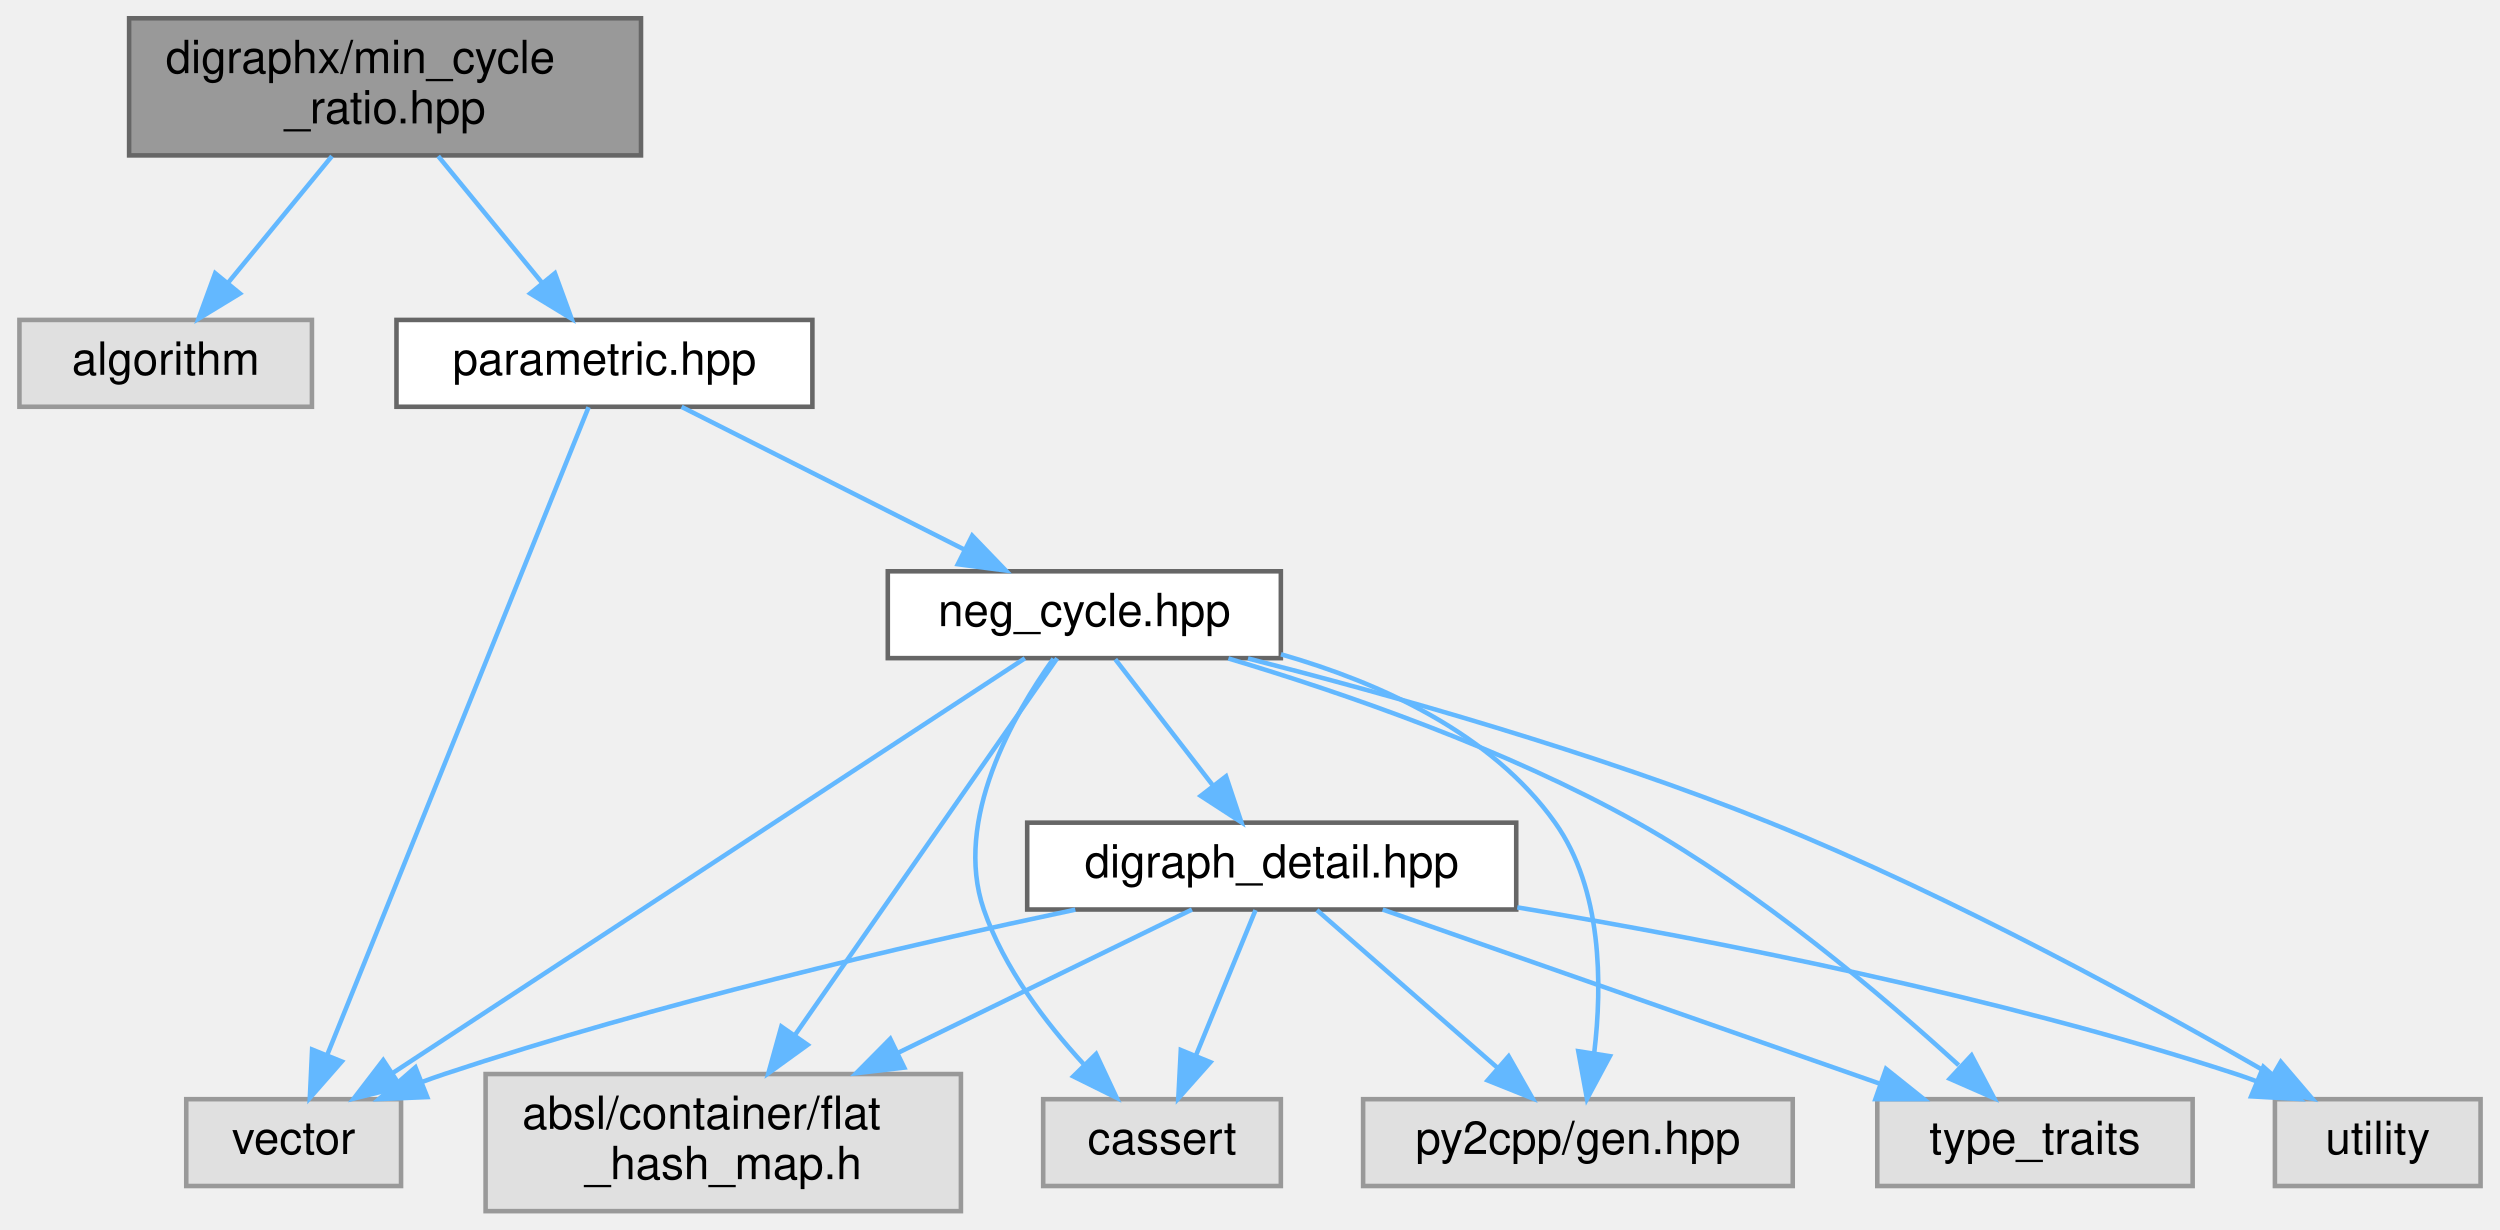
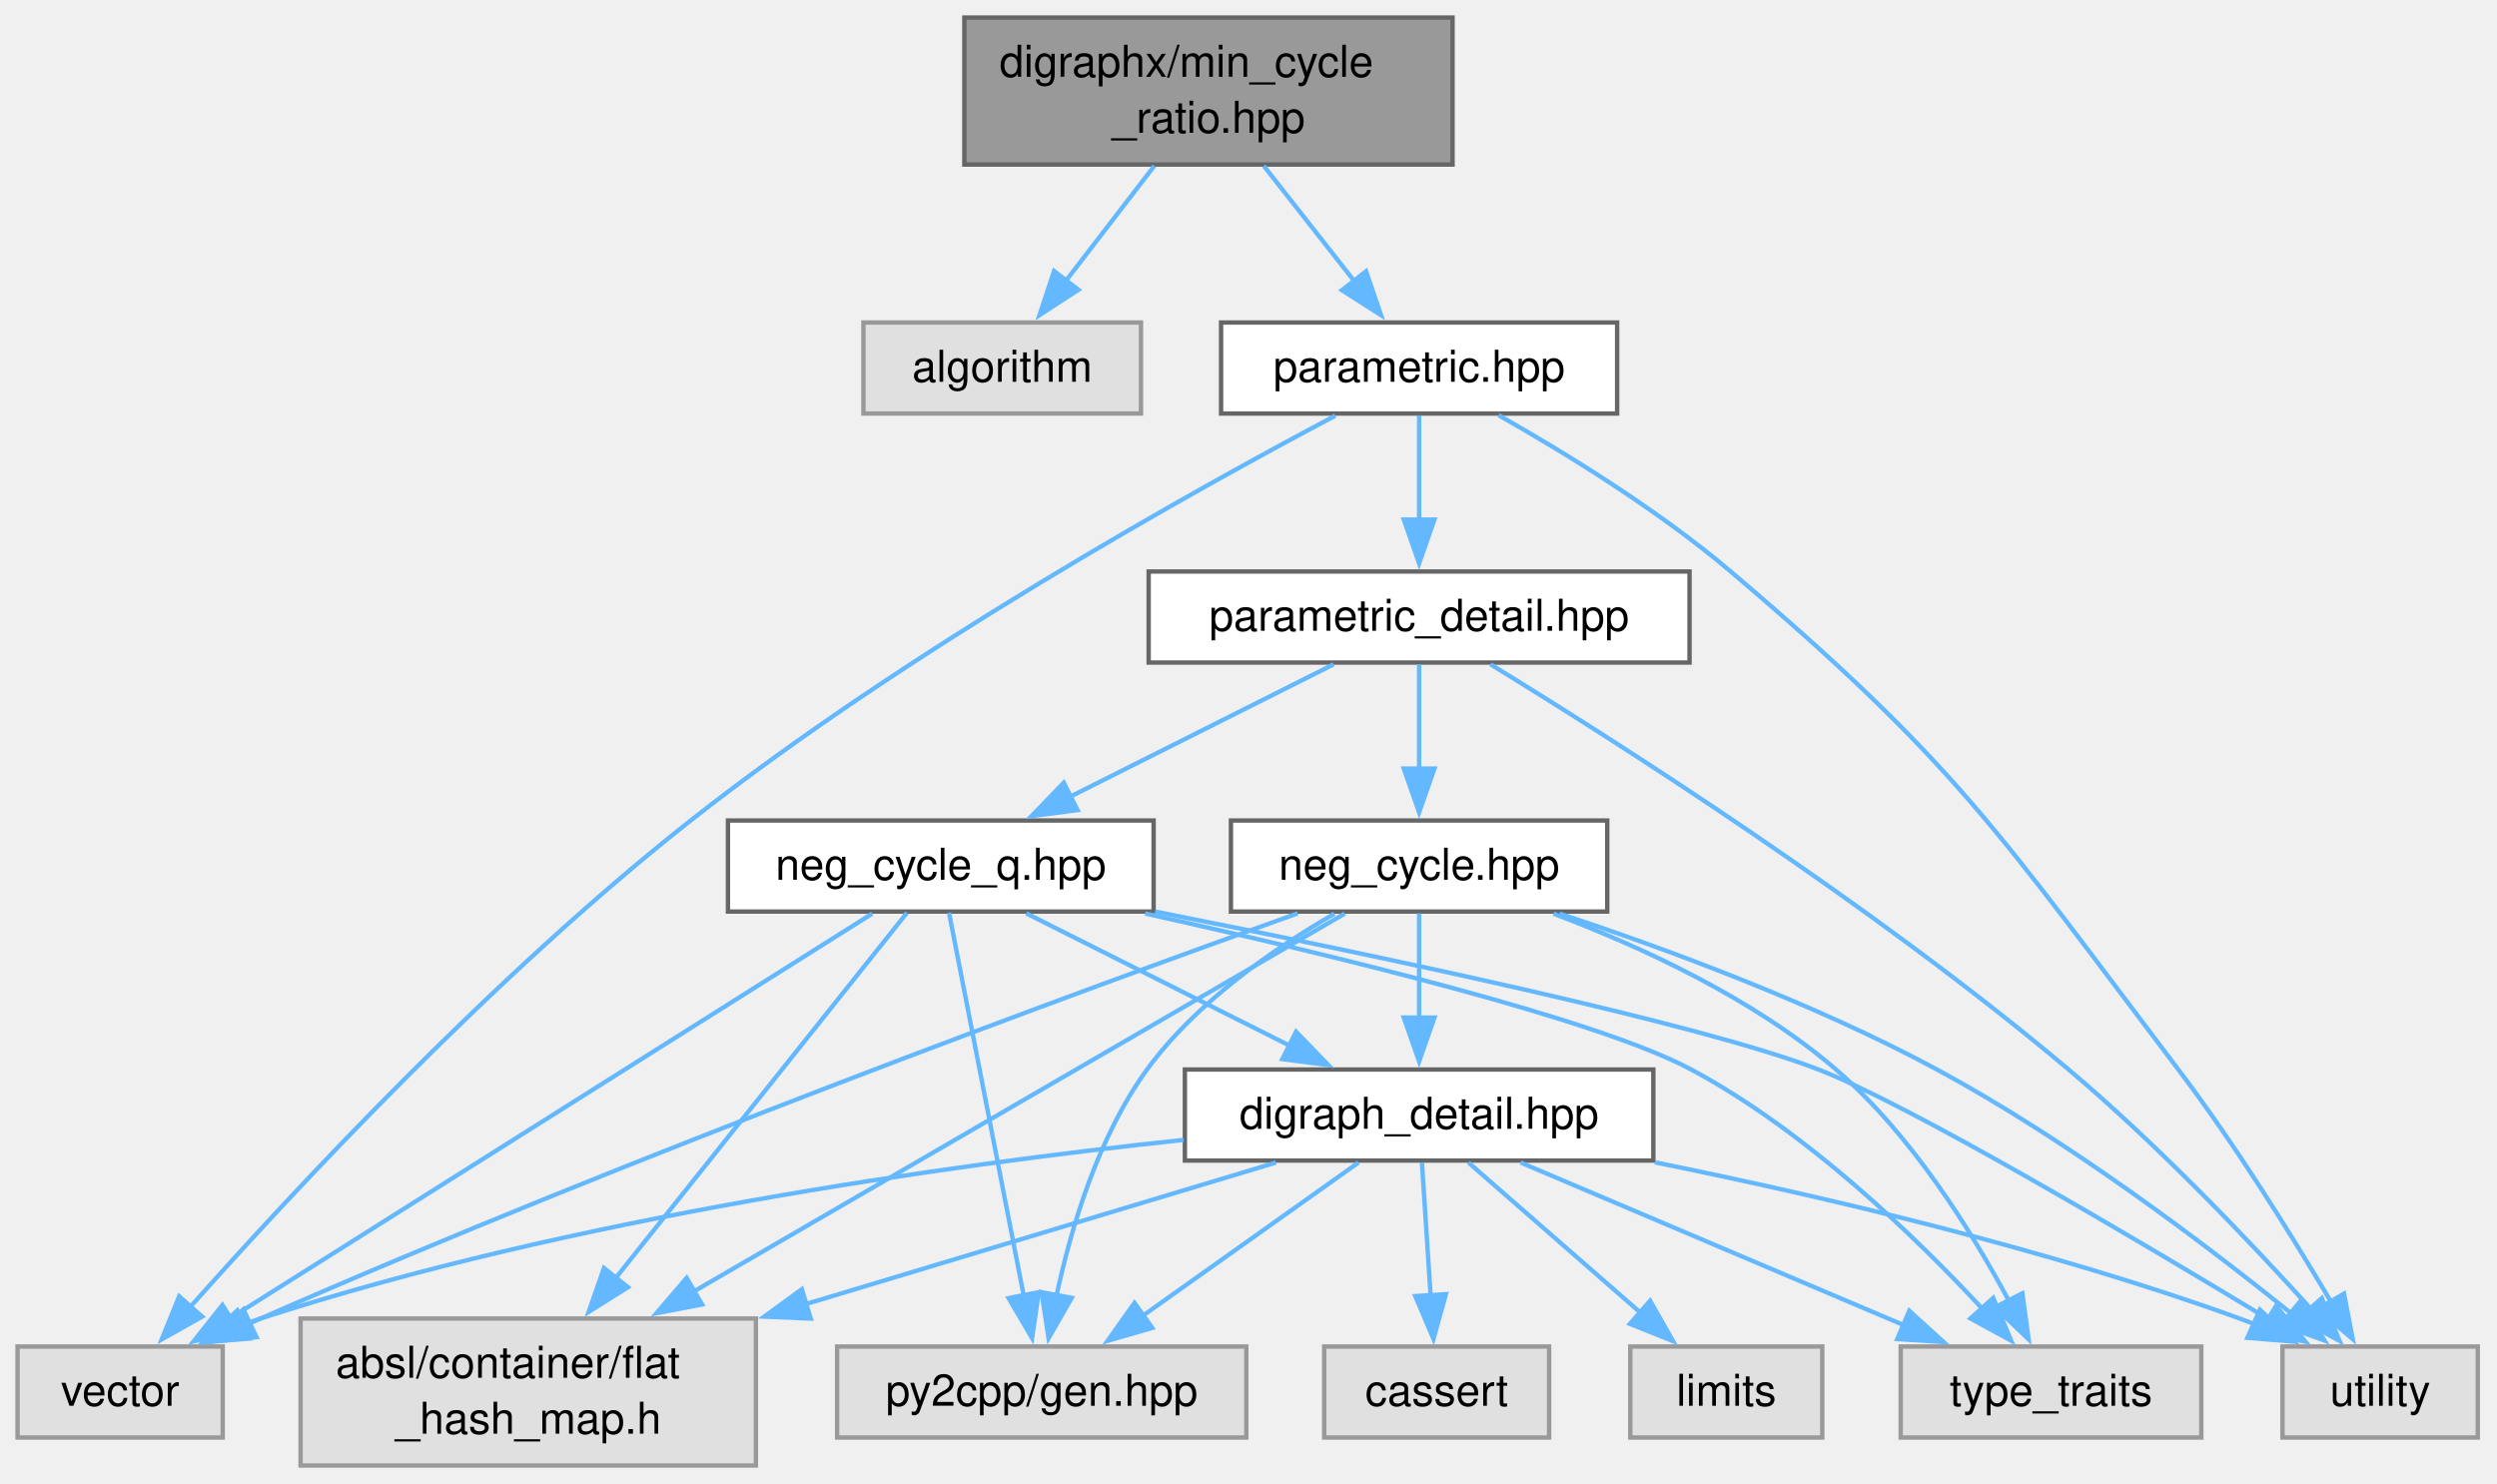
- <svg xmlns="http://www.w3.org/2000/svg" xmlns:xlink="http://www.w3.org/1999/xlink" width="547pt" height="269pt" viewBox="0.00 0.00 546.50 269.00">
-   <g id="graph0" class="graph" transform="scale(1 1) rotate(0) translate(4 265)">
+ <svg xmlns="http://www.w3.org/2000/svg" xmlns:xlink="http://www.w3.org/1999/xlink" width="569pt" height="338pt" viewBox="0.00 0.00 569.00 338.00">
+   <g id="graph0" class="graph" transform="scale(1 1) rotate(0) translate(4 334)">
    <g id="Node000001" class="node">
      <g id="a_Node000001">
        <a xlink:title="Minimum cycle ratio algorithms for directed graphs.">
-           <polygon fill="#999999" stroke="#666666" points="136,-261 24,-261 24,-231 136,-231 136,-261" />
-           <text text-anchor="start" x="32" y="-249" font-family="Helvetica,sans-Serif" font-size="10.00">digraphx/min_cycle</text>
-           <text text-anchor="middle" x="80" y="-238" font-family="Helvetica,sans-Serif" font-size="10.00">_ratio.hpp</text>
+           <polygon fill="#999999" stroke="#666666" points="327,-330 215.75,-330 215.75,-296.5 327,-296.5 327,-330" />
+           <text xml:space="preserve" text-anchor="start" x="223.75" y="-316.5" font-family="Helvetica,sans-Serif" font-size="10.00">digraphx/min_cycle</text>
+           <text xml:space="preserve" text-anchor="middle" x="271.38" y="-303.75" font-family="Helvetica,sans-Serif" font-size="10.00">_ratio.hpp</text>
        </a>
      </g>
    </g>
    <g id="Node000002" class="node">
      <g id="a_Node000002">
        <a xlink:title=" ">
-           <polygon fill="#e0e0e0" stroke="#999999" points="64,-195 0,-195 0,-176 64,-176 64,-195" />
-           <text text-anchor="middle" x="32" y="-183" font-family="Helvetica,sans-Serif" font-size="10.00">algorithm</text>
+           <polygon fill="#e0e0e0" stroke="#999999" points="256,-260.5 192.75,-260.5 192.75,-239.75 256,-239.75 256,-260.5" />
+           <text xml:space="preserve" text-anchor="middle" x="224.38" y="-247" font-family="Helvetica,sans-Serif" font-size="10.00">algorithm</text>
        </a>
      </g>
    </g>
    <g id="edge1_Node000001_Node000002" class="edge">
      <g id="a_edge1_Node000001_Node000002">
        <a xlink:title=" ">
-           <path fill="none" stroke="#63b8ff" d="M68.38,-230.84C61.56,-222.52 52.89,-211.96 45.73,-203.23" />
-           <polygon fill="#63b8ff" stroke="#63b8ff" points="48.24,-200.78 39.19,-195.27 42.83,-205.22 48.24,-200.78" />
+           <path fill="none" stroke="#63b8ff" d="M259.03,-296.19C252.85,-288.16 245.33,-278.38 238.88,-269.99" />
+           <polygon fill="#63b8ff" stroke="#63b8ff" points="241.74,-267.96 232.87,-262.17 236.19,-272.23 241.74,-267.96" />
        </a>
      </g>
    </g>
    <g id="Node000003" class="node">
      <g id="a_Node000003">
        <a xlink:href="parametric_8hpp.html" target="_top" xlink:title="Maximum parametric network problem solver.">
-           <polygon fill="white" stroke="#666666" points="173.5,-195 82.5,-195 82.5,-176 173.5,-176 173.5,-195" />
-           <text text-anchor="middle" x="128" y="-183" font-family="Helvetica,sans-Serif" font-size="10.00">parametric.hpp</text>
+           <polygon fill="white" stroke="#666666" points="364.5,-260.5 274.25,-260.5 274.25,-239.75 364.5,-239.75 364.5,-260.5" />
+           <text xml:space="preserve" text-anchor="middle" x="319.38" y="-247" font-family="Helvetica,sans-Serif" font-size="10.00">parametric.hpp</text>
        </a>
      </g>
    </g>
    <g id="edge2_Node000001_Node000003" class="edge">
      <g id="a_edge2_Node000001_Node000003">
        <a xlink:title=" ">
-           <path fill="none" stroke="#63b8ff" d="M91.62,-230.84C98.44,-222.52 107.11,-211.96 114.27,-203.23" />
-           <polygon fill="#63b8ff" stroke="#63b8ff" points="117.17,-205.22 120.81,-195.27 111.76,-200.78 117.17,-205.22" />
+           <path fill="none" stroke="#63b8ff" d="M283.99,-296.19C290.3,-288.16 297.97,-278.38 304.56,-269.99" />
+           <polygon fill="#63b8ff" stroke="#63b8ff" points="307.29,-272.18 310.71,-262.16 301.78,-267.86 307.29,-272.18" />
        </a>
      </g>
    </g>
    <g id="Node000004" class="node">
      <g id="a_Node000004">
        <a xlink:title=" ">
-           <polygon fill="#e0e0e0" stroke="#999999" points="83.5,-24.5 36.5,-24.5 36.5,-5.5 83.5,-5.5 83.5,-24.5" />
-           <text text-anchor="middle" x="60" y="-12.5" font-family="Helvetica,sans-Serif" font-size="10.00">vector</text>
+           <polygon fill="#e0e0e0" stroke="#999999" points="560.62,-27.12 516.12,-27.12 516.12,-6.38 560.62,-6.38 560.62,-27.12" />
+           <text xml:space="preserve" text-anchor="middle" x="538.38" y="-13.62" font-family="Helvetica,sans-Serif" font-size="10.00">utility</text>
        </a>
      </g>
    </g>
    <g id="edge3_Node000003_Node000004" class="edge">
      <g id="a_edge3_Node000003_Node000004">
        <a xlink:title=" ">
-           <path fill="none" stroke="#63b8ff" d="M124.53,-175.91C113.94,-149.67 81.84,-70.11 67.3,-34.08" />
-           <polygon fill="#63b8ff" stroke="#63b8ff" points="70.53,-32.74 63.54,-24.77 64.04,-35.36 70.53,-32.74" />
+           <path fill="none" stroke="#63b8ff" d="M337.51,-239.36C352.43,-230.91 373.76,-217.85 390.38,-203.75 442.09,-159.87 451.4,-144.29 492.38,-90.25 505.42,-73.05 518.43,-52.1 527.27,-37.15" />
+           <polygon fill="#63b8ff" stroke="#63b8ff" points="530.14,-39.18 532.14,-28.78 524.09,-35.66 530.14,-39.18" />
        </a>
      </g>
    </g>
    <g id="Node000005" class="node">
      <g id="a_Node000005">
-         <a xlink:href="neg__cycle_8hpp.html" target="_top" xlink:title="Negative cycle detection for weighted directed graphs.">
-           <polygon fill="white" stroke="#666666" points="276,-140 190,-140 190,-121 276,-121 276,-140" />
-           <text text-anchor="middle" x="233" y="-128" font-family="Helvetica,sans-Serif" font-size="10.00">neg_cycle.hpp</text>
+         <a xlink:title=" ">
+           <polygon fill="#e0e0e0" stroke="#999999" points="46.75,-27.12 0,-27.12 0,-6.38 46.75,-6.38 46.75,-27.12" />
+           <text xml:space="preserve" text-anchor="middle" x="23.38" y="-13.62" font-family="Helvetica,sans-Serif" font-size="10.00">vector</text>
        </a>
      </g>
    </g>
    <g id="edge4_Node000003_Node000005" class="edge">
      <g id="a_edge4_Node000003_Node000005">
        <a xlink:title=" ">
-           <path fill="none" stroke="#63b8ff" d="M144.87,-175.98C161.61,-167.54 187.5,-154.47 206.89,-144.68" />
-           <polygon fill="#63b8ff" stroke="#63b8ff" points="208.47,-147.8 215.82,-140.17 205.32,-141.55 208.47,-147.8" />
-         </a>
-       </g>
-     </g>
-     <g id="edge10_Node000005_Node000004" class="edge">
-       <g id="a_edge10_Node000005_Node000004">
-         <a xlink:title=" ">
-           <path fill="none" stroke="#63b8ff" d="M220,-120.97C190.44,-101.58 117.96,-54.03 81.58,-30.16" />
-           <polygon fill="#63b8ff" stroke="#63b8ff" points="83.44,-27.19 73.15,-24.63 79.6,-33.04 83.44,-27.19" />
+           <path fill="none" stroke="#63b8ff" d="M300.28,-239.26C268.4,-222.4 202.95,-186.04 153.38,-147 108.61,-111.75 62.88,-62.6 39.43,-36.22" />
+           <polygon fill="#63b8ff" stroke="#63b8ff" points="42.07,-33.93 32.84,-28.74 36.82,-38.56 42.07,-33.93" />
        </a>
      </g>
    </g>
    <g id="Node000006" class="node">
      <g id="a_Node000006">
-         <a xlink:title=" ">
-           <polygon fill="#e0e0e0" stroke="#999999" points="206,-30 102,-30 102,0 206,0 206,-30" />
-           <text text-anchor="start" x="110" y="-18" font-family="Helvetica,sans-Serif" font-size="10.00">absl/container/flat</text>
-           <text text-anchor="middle" x="154" y="-7" font-family="Helvetica,sans-Serif" font-size="10.00">_hash_map.h</text>
-         </a>
-       </g>
-     </g>
-     <g id="edge5_Node000005_Node000006" class="edge">
-       <g id="a_edge5_Node000005_Node000006">
-         <a xlink:title=" ">
-           <path fill="none" stroke="#63b8ff" d="M227.06,-120.97C214.99,-103.63 187.25,-63.77 169.64,-38.47" />
-           <polygon fill="#63b8ff" stroke="#63b8ff" points="172.46,-36.39 163.87,-30.18 166.71,-40.39 172.46,-36.39" />
+         <a xlink:href="parametric__detail_8hpp.html" target="_top" xlink:title="Shared parametric-search loop and its injected strategies.">
+           <polygon fill="white" stroke="#666666" points="381,-203.75 257.75,-203.75 257.75,-183 381,-183 381,-203.75" />
+           <text xml:space="preserve" text-anchor="middle" x="319.38" y="-190.25" font-family="Helvetica,sans-Serif" font-size="10.00">parametric_detail.hpp</text>
+         </a>
+       </g>
+     </g>
+     <g id="edge5_Node000003_Node000006" class="edge">
+       <g id="a_edge5_Node000003_Node000006">
+         <a xlink:title=" ">
+           <path fill="none" stroke="#63b8ff" d="M319.38,-239.34C319.38,-232.72 319.38,-223.72 319.38,-215.52" />
+           <polygon fill="#63b8ff" stroke="#63b8ff" points="322.88,-215.59 319.38,-205.59 315.88,-215.59 322.88,-215.59" />
+         </a>
+       </g>
+     </g>
+     <g id="edge6_Node000006_Node000004" class="edge">
+       <g id="a_edge6_Node000006_Node000004">
+         <a xlink:title=" ">
+           <path fill="none" stroke="#63b8ff" d="M335.65,-182.59C363.71,-165.41 422.48,-128.06 467.38,-90.25 487.68,-73.15 508.69,-51.05 522.53,-35.77" />
+           <polygon fill="#63b8ff" stroke="#63b8ff" points="525.09,-38.16 529.15,-28.37 519.87,-33.5 525.09,-38.16" />
        </a>
      </g>
    </g>
    <g id="Node000007" class="node">
      <g id="a_Node000007">
-         <a xlink:title=" ">
-           <polygon fill="#e0e0e0" stroke="#999999" points="276,-24.5 224,-24.5 224,-5.5 276,-5.5 276,-24.5" />
-           <text text-anchor="middle" x="250" y="-12.5" font-family="Helvetica,sans-Serif" font-size="10.00">cassert</text>
-         </a>
-       </g>
-     </g>
-     <g id="edge6_Node000005_Node000007" class="edge">
-       <g id="a_edge6_Node000005_Node000007">
-         <a xlink:title=" ">
-           <path fill="none" stroke="#63b8ff" d="M226.24,-120.88C217.52,-108.67 204.25,-85.64 211,-66 215.39,-53.25 224.5,-41.25 232.82,-32.21" />
-           <polygon fill="#63b8ff" stroke="#63b8ff" points="235.58,-34.39 240.08,-24.79 230.58,-29.49 235.58,-34.39" />
+         <a xlink:href="neg__cycle_8hpp.html" target="_top" xlink:title="Negative cycle detection for weighted directed graphs.">
+           <polygon fill="white" stroke="#666666" points="362.25,-147 276.5,-147 276.5,-126.25 362.25,-126.25 362.25,-147" />
+           <text xml:space="preserve" text-anchor="middle" x="319.38" y="-133.5" font-family="Helvetica,sans-Serif" font-size="10.00">neg_cycle.hpp</text>
+         </a>
+       </g>
+     </g>
+     <g id="edge7_Node000006_Node000007" class="edge">
+       <g id="a_edge7_Node000006_Node000007">
+         <a xlink:title=" ">
+           <path fill="none" stroke="#63b8ff" d="M319.38,-182.59C319.38,-175.97 319.38,-166.97 319.38,-158.77" />
+           <polygon fill="#63b8ff" stroke="#63b8ff" points="322.88,-158.84 319.38,-148.84 315.88,-158.84 322.88,-158.84" />
+         </a>
+       </g>
+     </g>
+     <g id="Node000014" class="node">
+       <g id="a_Node000014">
+         <a xlink:href="neg__cycle__q_8hpp.html" target="_top" xlink:title="Negative cycle detection with constraints using Howard's method.">
+           <polygon fill="white" stroke="#666666" points="258.88,-147 161.88,-147 161.88,-126.25 258.88,-126.25 258.88,-147" />
+           <text xml:space="preserve" text-anchor="middle" x="210.38" y="-133.5" font-family="Helvetica,sans-Serif" font-size="10.00">neg_cycle_q.hpp</text>
+         </a>
+       </g>
+     </g>
+     <g id="edge21_Node000006_Node000014" class="edge">
+       <g id="a_edge21_Node000006_Node000014">
+         <a xlink:title=" ">
+           <path fill="none" stroke="#63b8ff" d="M299.89,-182.59C283.23,-174.22 258.99,-162.04 239.94,-152.47" />
+           <polygon fill="#63b8ff" stroke="#63b8ff" points="241.55,-149.37 231.05,-148.01 238.41,-155.62 241.55,-149.37" />
+         </a>
+       </g>
+     </g>
+     <g id="edge11_Node000007_Node000004" class="edge">
+       <g id="a_edge11_Node000007_Node000004">
+         <a xlink:title=" ">
+           <path fill="none" stroke="#63b8ff" d="M351.4,-125.79C375.7,-117.74 409.56,-105.26 437.38,-90.25 467.25,-74.13 498.53,-50.45 518.22,-34.59" />
+           <polygon fill="#63b8ff" stroke="#63b8ff" points="520.2,-37.49 525.73,-28.46 515.77,-32.07 520.2,-37.49" />
+         </a>
+       </g>
+     </g>
+     <g id="edge12_Node000007_Node000005" class="edge">
+       <g id="a_edge12_Node000007_Node000005">
+         <a xlink:title=" ">
+           <path fill="none" stroke="#63b8ff" d="M291.68,-125.84C243.23,-108.52 140.18,-70.77 55.38,-33.5 54.46,-33.1 53.53,-32.68 52.59,-32.26" />
+           <polygon fill="#63b8ff" stroke="#63b8ff" points="54.45,-29.26 43.91,-28.16 51.46,-35.59 54.45,-29.26" />
        </a>
      </g>
    </g>
    <g id="Node000008" class="node">
      <g id="a_Node000008">
        <a xlink:title=" ">
-           <polygon fill="#e0e0e0" stroke="#999999" points="388,-24.5 294,-24.5 294,-5.5 388,-5.5 388,-24.5" />
-           <text text-anchor="middle" x="341" y="-12.5" font-family="Helvetica,sans-Serif" font-size="10.00">py2cpp/gen.hpp</text>
-         </a>
-       </g>
-     </g>
-     <g id="edge7_Node000005_Node000008" class="edge">
-       <g id="a_edge7_Node000005_Node000008">
-         <a xlink:title=" ">
-           <path fill="none" stroke="#63b8ff" d="M276.02,-121.84C297.61,-115.66 322.07,-104.61 336,-85 346.31,-70.49 346.36,-49.65 344.57,-34.68" />
-           <polygon fill="#63b8ff" stroke="#63b8ff" points="347.99,-33.91 342.98,-24.57 341.08,-34.99 347.99,-33.91" />
+           <polygon fill="#e0e0e0" stroke="#999999" points="168.25,-33.5 64.5,-33.5 64.5,0 168.25,0 168.25,-33.5" />
+           <text xml:space="preserve" text-anchor="start" x="72.5" y="-20" font-family="Helvetica,sans-Serif" font-size="10.00">absl/container/flat</text>
+           <text xml:space="preserve" text-anchor="middle" x="116.38" y="-7.25" font-family="Helvetica,sans-Serif" font-size="10.00">_hash_map.h</text>
+         </a>
+       </g>
+     </g>
+     <g id="edge8_Node000007_Node000008" class="edge">
+       <g id="a_edge8_Node000007_Node000008">
+         <a xlink:title=" ">
+           <path fill="none" stroke="#63b8ff" d="M302.42,-125.78C269.97,-106.94 198.41,-65.38 154.1,-39.66" />
+           <polygon fill="#63b8ff" stroke="#63b8ff" points="155.99,-36.7 145.58,-34.71 152.47,-42.76 155.99,-36.7" />
        </a>
      </g>
    </g>
    <g id="Node000009" class="node">
      <g id="a_Node000009">
        <a xlink:title=" ">
-           <polygon fill="#e0e0e0" stroke="#999999" points="475.5,-24.5 406.5,-24.5 406.5,-5.5 475.5,-5.5 475.5,-24.5" />
-           <text text-anchor="middle" x="441" y="-12.5" font-family="Helvetica,sans-Serif" font-size="10.00">type_traits</text>
-         </a>
-       </g>
-     </g>
-     <g id="edge8_Node000005_Node000009" class="edge">
-       <g id="a_edge8_Node000005_Node000009">
-         <a xlink:title=" ">
-           <path fill="none" stroke="#63b8ff" d="M264.52,-120.93C289.67,-113.39 325.31,-101.1 354,-85 380.63,-70.05 407.61,-47.19 424.31,-31.93" />
-           <polygon fill="#63b8ff" stroke="#63b8ff" points="427.12,-34.09 432.06,-24.72 422.35,-28.97 427.12,-34.09" />
+           <polygon fill="#e0e0e0" stroke="#999999" points="280,-27.12 186.75,-27.12 186.75,-6.38 280,-6.38 280,-27.12" />
+           <text xml:space="preserve" text-anchor="middle" x="233.38" y="-13.62" font-family="Helvetica,sans-Serif" font-size="10.00">py2cpp/gen.hpp</text>
+         </a>
+       </g>
+     </g>
+     <g id="edge9_Node000007_Node000009" class="edge">
+       <g id="a_edge9_Node000007_Node000009">
+         <a xlink:title=" ">
+           <path fill="none" stroke="#63b8ff" d="M300.07,-125.75C286.38,-117.85 268.52,-105.56 257.38,-90.25 246.17,-74.86 239.98,-53.92 236.71,-38.5" />
+           <polygon fill="#63b8ff" stroke="#63b8ff" points="240.22,-38.21 234.95,-29.02 233.33,-39.49 240.22,-38.21" />
        </a>
      </g>
    </g>
    <g id="Node000010" class="node">
      <g id="a_Node000010">
        <a xlink:title=" ">
-           <polygon fill="#e0e0e0" stroke="#999999" points="538.5,-24.5 493.5,-24.5 493.5,-5.5 538.5,-5.5 538.5,-24.5" />
-           <text text-anchor="middle" x="516" y="-12.5" font-family="Helvetica,sans-Serif" font-size="10.00">utility</text>
-         </a>
-       </g>
-     </g>
-     <g id="edge9_Node000005_Node000010" class="edge">
-       <g id="a_edge9_Node000005_Node000010">
-         <a xlink:title=" ">
-           <path fill="none" stroke="#63b8ff" d="M268.81,-120.93C299.61,-113.07 344.96,-100.35 383,-85 422.96,-68.88 466.9,-44.73 492.93,-29.69" />
-           <polygon fill="#63b8ff" stroke="#63b8ff" points="494.79,-32.66 501.67,-24.6 491.27,-26.61 494.79,-32.66" />
+           <polygon fill="#e0e0e0" stroke="#999999" points="497.62,-27.12 429.12,-27.12 429.12,-6.38 497.62,-6.38 497.62,-27.12" />
+           <text xml:space="preserve" text-anchor="middle" x="463.38" y="-13.62" font-family="Helvetica,sans-Serif" font-size="10.00">type_traits</text>
+         </a>
+       </g>
+     </g>
+     <g id="edge10_Node000007_Node000010" class="edge">
+       <g id="a_edge10_Node000007_Node000010">
+         <a xlink:title=" ">
+           <path fill="none" stroke="#63b8ff" d="M350.01,-125.76C369.91,-118.26 395.54,-106.47 414.38,-90.25 431.58,-75.43 445.4,-53.19 453.92,-37.26" />
+           <polygon fill="#63b8ff" stroke="#63b8ff" points="456.84,-39.25 458.27,-28.75 450.6,-36.07 456.84,-39.25" />
        </a>
      </g>
    </g>
    <g id="Node000011" class="node">
      <g id="a_Node000011">
        <a xlink:href="digraph__detail_8hpp.html" target="_top" xlink:title="Internal implementation helpers shared by the digraphx algorithms.">
-           <polygon fill="white" stroke="#666666" points="327.5,-85 220.5,-85 220.5,-66 327.5,-66 327.5,-85" />
-           <text text-anchor="middle" x="274" y="-73" font-family="Helvetica,sans-Serif" font-size="10.00">digraph_detail.hpp</text>
-         </a>
-       </g>
-     </g>
-     <g id="edge11_Node000005_Node000011" class="edge">
-       <g id="a_edge11_Node000005_Node000011">
-         <a xlink:title=" ">
-           <path fill="none" stroke="#63b8ff" d="M239.77,-120.75C245.56,-113.26 254.06,-102.28 261.14,-93.13" />
-           <polygon fill="#63b8ff" stroke="#63b8ff" points="264.01,-95.14 267.36,-85.09 258.47,-90.86 264.01,-95.14" />
-         </a>
-       </g>
-     </g>
-     <g id="edge17_Node000011_Node000004" class="edge">
-       <g id="a_edge17_Node000011_Node000004">
-         <a xlink:title=" ">
-           <path fill="none" stroke="#63b8ff" d="M231.03,-65.97C194.01,-58.13 139.36,-45.42 93,-30 91.38,-29.46 89.72,-28.87 88.06,-28.26" />
-           <polygon fill="#63b8ff" stroke="#63b8ff" points="89.23,-24.96 78.65,-24.52 86.65,-31.47 89.23,-24.96" />
-         </a>
-       </g>
-     </g>
-     <g id="edge12_Node000011_Node000006" class="edge">
-       <g id="a_edge12_Node000011_Node000006">
-         <a xlink:title=" ">
-           <path fill="none" stroke="#63b8ff" d="M256.55,-65.99C239.79,-57.82 213.9,-45.2 192.33,-34.69" />
-           <polygon fill="#63b8ff" stroke="#63b8ff" points="193.6,-31.41 183.08,-30.18 190.54,-37.71 193.6,-31.41" />
-         </a>
-       </g>
-     </g>
-     <g id="edge13_Node000011_Node000007" class="edge">
-       <g id="a_edge13_Node000011_Node000007">
-         <a xlink:title=" ">
-           <path fill="none" stroke="#63b8ff" d="M270.46,-65.87C267.06,-57.57 261.81,-44.78 257.48,-34.22" />
-           <polygon fill="#63b8ff" stroke="#63b8ff" points="260.59,-32.59 253.56,-24.67 254.11,-35.25 260.59,-32.59" />
+           <polygon fill="white" stroke="#666666" points="372.75,-90.25 266,-90.25 266,-69.5 372.75,-69.5 372.75,-90.25" />
+           <text xml:space="preserve" text-anchor="middle" x="319.38" y="-76.75" font-family="Helvetica,sans-Serif" font-size="10.00">digraph_detail.hpp</text>
+         </a>
+       </g>
+     </g>
+     <g id="edge13_Node000007_Node000011" class="edge">
+       <g id="a_edge13_Node000007_Node000011">
+         <a xlink:title=" ">
+           <path fill="none" stroke="#63b8ff" d="M319.38,-125.84C319.38,-119.22 319.38,-110.22 319.38,-102.02" />
+           <polygon fill="#63b8ff" stroke="#63b8ff" points="322.88,-102.09 319.38,-92.09 315.88,-102.09 322.88,-102.09" />
+         </a>
+       </g>
+     </g>
+     <g id="edge19_Node000011_Node000004" class="edge">
+       <g id="a_edge19_Node000011_Node000004">
+         <a xlink:title=" ">
+           <path fill="none" stroke="#63b8ff" d="M373.09,-69.1C410.97,-61.43 462.56,-49.38 506.38,-33.5 507.51,-33.09 508.66,-32.65 509.81,-32.19" />
+           <polygon fill="#63b8ff" stroke="#63b8ff" points="510.97,-35.5 518.68,-28.23 508.12,-29.11 510.97,-35.5" />
+         </a>
+       </g>
+     </g>
+     <g id="edge20_Node000011_Node000005" class="edge">
+       <g id="a_edge20_Node000011_Node000005">
+         <a xlink:title=" ">
+           <path fill="none" stroke="#63b8ff" d="M265.7,-74.21C211.58,-68.45 126.15,-56.47 55.38,-33.5 54.02,-33.06 52.64,-32.57 51.27,-32.04" />
+           <polygon fill="#63b8ff" stroke="#63b8ff" points="52.89,-28.93 42.32,-28.12 50.08,-35.34 52.89,-28.93" />
        </a>
      </g>
    </g>
    <g id="edge14_Node000011_Node000008" class="edge">
      <g id="a_edge14_Node000011_Node000008">
        <a xlink:title=" ">
-           <path fill="none" stroke="#63b8ff" d="M283.89,-65.87C294.28,-56.8 310.84,-42.34 323.45,-31.32" />
-           <polygon fill="#63b8ff" stroke="#63b8ff" points="325.84,-33.88 331.07,-24.67 321.24,-28.61 325.84,-33.88" />
-         </a>
-       </g>
-     </g>
-     <g id="edge15_Node000011_Node000009" class="edge">
-       <g id="a_edge15_Node000011_Node000009">
-         <a xlink:title=" ">
-           <path fill="none" stroke="#63b8ff" d="M298.28,-65.99C326.98,-55.94 374.89,-39.16 407.2,-27.84" />
-           <polygon fill="#63b8ff" stroke="#63b8ff" points="408.41,-31.13 416.69,-24.52 406.09,-24.52 408.41,-31.13" />
-         </a>
-       </g>
-     </g>
-     <g id="edge16_Node000011_Node000010" class="edge">
-       <g id="a_edge16_Node000011_Node000010">
-         <a xlink:title=" ">
-           <path fill="none" stroke="#63b8ff" d="M327.73,-66.47C370.88,-59.24 432.69,-47.1 485,-30 486.44,-29.53 487.9,-29.01 489.36,-28.46" />
-           <polygon fill="#63b8ff" stroke="#63b8ff" points="490.98,-31.58 498.88,-24.53 488.3,-25.12 490.98,-31.58" />
+           <path fill="none" stroke="#63b8ff" d="M286.76,-69.05C257.91,-60.37 215.01,-47.45 179.48,-36.75" />
+           <polygon fill="#63b8ff" stroke="#63b8ff" points="180.74,-33.48 170.16,-33.94 178.73,-40.18 180.74,-33.48" />
+         </a>
+       </g>
+     </g>
+     <g id="edge17_Node000011_Node000009" class="edge">
+       <g id="a_edge17_Node000011_Node000009">
+         <a xlink:title=" ">
+           <path fill="none" stroke="#63b8ff" d="M305.56,-69.05C292.27,-59.61 271.94,-45.16 256.23,-34" />
+           <polygon fill="#63b8ff" stroke="#63b8ff" points="258.57,-31.36 248.39,-28.42 254.52,-37.07 258.57,-31.36" />
+         </a>
+       </g>
+     </g>
+     <g id="edge18_Node000011_Node000010" class="edge">
+       <g id="a_edge18_Node000011_Node000010">
+         <a xlink:title=" ">
+           <path fill="none" stroke="#63b8ff" d="M342.51,-69.05C366.13,-59.03 403.03,-43.37 429.85,-31.98" />
+           <polygon fill="#63b8ff" stroke="#63b8ff" points="431.07,-35.27 438.9,-28.14 428.33,-28.82 431.07,-35.27" />
+         </a>
+       </g>
+     </g>
+     <g id="Node000012" class="node">
+       <g id="a_Node000012">
+         <a xlink:title=" ">
+           <polygon fill="#e0e0e0" stroke="#999999" points="349,-27.12 297.75,-27.12 297.75,-6.38 349,-6.38 349,-27.12" />
+           <text xml:space="preserve" text-anchor="middle" x="323.38" y="-13.62" font-family="Helvetica,sans-Serif" font-size="10.00">cassert</text>
+         </a>
+       </g>
+     </g>
+     <g id="edge15_Node000011_Node000012" class="edge">
+       <g id="a_edge15_Node000011_Node000012">
+         <a xlink:title=" ">
+           <path fill="none" stroke="#63b8ff" d="M320.02,-69.05C320.55,-60.9 321.33,-49.01 322,-38.73" />
+           <polygon fill="#63b8ff" stroke="#63b8ff" points="325.49,-39.06 322.65,-28.86 318.5,-38.61 325.49,-39.06" />
+         </a>
+       </g>
+     </g>
+     <g id="Node000013" class="node">
+       <g id="a_Node000013">
+         <a xlink:title=" ">
+           <polygon fill="#e0e0e0" stroke="#999999" points="411.25,-27.12 367.5,-27.12 367.5,-6.38 411.25,-6.38 411.25,-27.12" />
+           <text xml:space="preserve" text-anchor="middle" x="389.38" y="-13.62" font-family="Helvetica,sans-Serif" font-size="10.00">limits</text>
+         </a>
+       </g>
+     </g>
+     <g id="edge16_Node000011_Node000013" class="edge">
+       <g id="a_edge16_Node000011_Node000013">
+         <a xlink:title=" ">
+           <path fill="none" stroke="#63b8ff" d="M330.62,-69.05C341.2,-59.82 357.25,-45.81 369.9,-34.76" />
+           <polygon fill="#63b8ff" stroke="#63b8ff" points="372.02,-37.55 377.25,-28.34 367.41,-32.28 372.02,-37.55" />
+         </a>
+       </g>
+     </g>
+     <g id="edge25_Node000014_Node000004" class="edge">
+       <g id="a_edge25_Node000014_Node000004">
+         <a xlink:title=" ">
+           <path fill="none" stroke="#63b8ff" d="M259.21,-126.25C309.18,-116.35 383.23,-100.75 410.38,-90.25 430.92,-82.3 481.89,-52.15 512.96,-33.32" />
+           <polygon fill="#63b8ff" stroke="#63b8ff" points="514.65,-36.39 521.37,-28.21 511.01,-30.41 514.65,-36.39" />
+         </a>
+       </g>
+     </g>
+     <g id="edge26_Node000014_Node000005" class="edge">
+       <g id="a_edge26_Node000014_Node000005">
+         <a xlink:title=" ">
+           <path fill="none" stroke="#63b8ff" d="M194.75,-125.78C162.36,-105.36 87.63,-58.26 48.43,-33.54" />
+           <polygon fill="#63b8ff" stroke="#63b8ff" points="50.43,-30.67 40.1,-28.29 46.69,-36.59 50.43,-30.67" />
+         </a>
+       </g>
+     </g>
+     <g id="edge22_Node000014_Node000008" class="edge">
+       <g id="a_edge22_Node000014_Node000008">
+         <a xlink:title=" ">
+           <path fill="none" stroke="#63b8ff" d="M202.68,-125.98C188.31,-107.96 156.97,-68.66 136.28,-42.71" />
+           <polygon fill="#63b8ff" stroke="#63b8ff" points="139.1,-40.64 130.13,-35 133.63,-45 139.1,-40.64" />
+         </a>
+       </g>
+     </g>
+     <g id="edge23_Node000014_Node000009" class="edge">
+       <g id="a_edge23_Node000014_Node000009">
+         <a xlink:title=" ">
+           <path fill="none" stroke="#63b8ff" d="M212.26,-125.98C215.96,-106.98 224.28,-64.35 229.3,-38.62" />
+           <polygon fill="#63b8ff" stroke="#63b8ff" points="232.7,-39.5 231.18,-29.02 225.83,-38.16 232.7,-39.5" />
+         </a>
+       </g>
+     </g>
+     <g id="edge24_Node000014_Node000010" class="edge">
+       <g id="a_edge24_Node000014_Node000010">
+         <a xlink:title=" ">
+           <path fill="none" stroke="#63b8ff" d="M256.96,-125.8C299.86,-116.3 359.98,-101.71 381.38,-90.25 407.66,-76.17 432.54,-52.11 447.85,-35.59" />
+           <polygon fill="#63b8ff" stroke="#63b8ff" points="450.21,-38.2 454.31,-28.43 445.01,-33.51 450.21,-38.2" />
+         </a>
+       </g>
+     </g>
+     <g id="edge27_Node000014_Node000011" class="edge">
+       <g id="a_edge27_Node000014_Node000011">
+         <a xlink:title=" ">
+           <path fill="none" stroke="#63b8ff" d="M229.86,-125.84C246.52,-117.47 270.76,-105.29 289.81,-95.72" />
+           <polygon fill="#63b8ff" stroke="#63b8ff" points="291.34,-98.87 298.7,-91.26 288.2,-92.62 291.34,-98.87" />
        </a>
      </g>
    </g>
  </g>
</svg>
